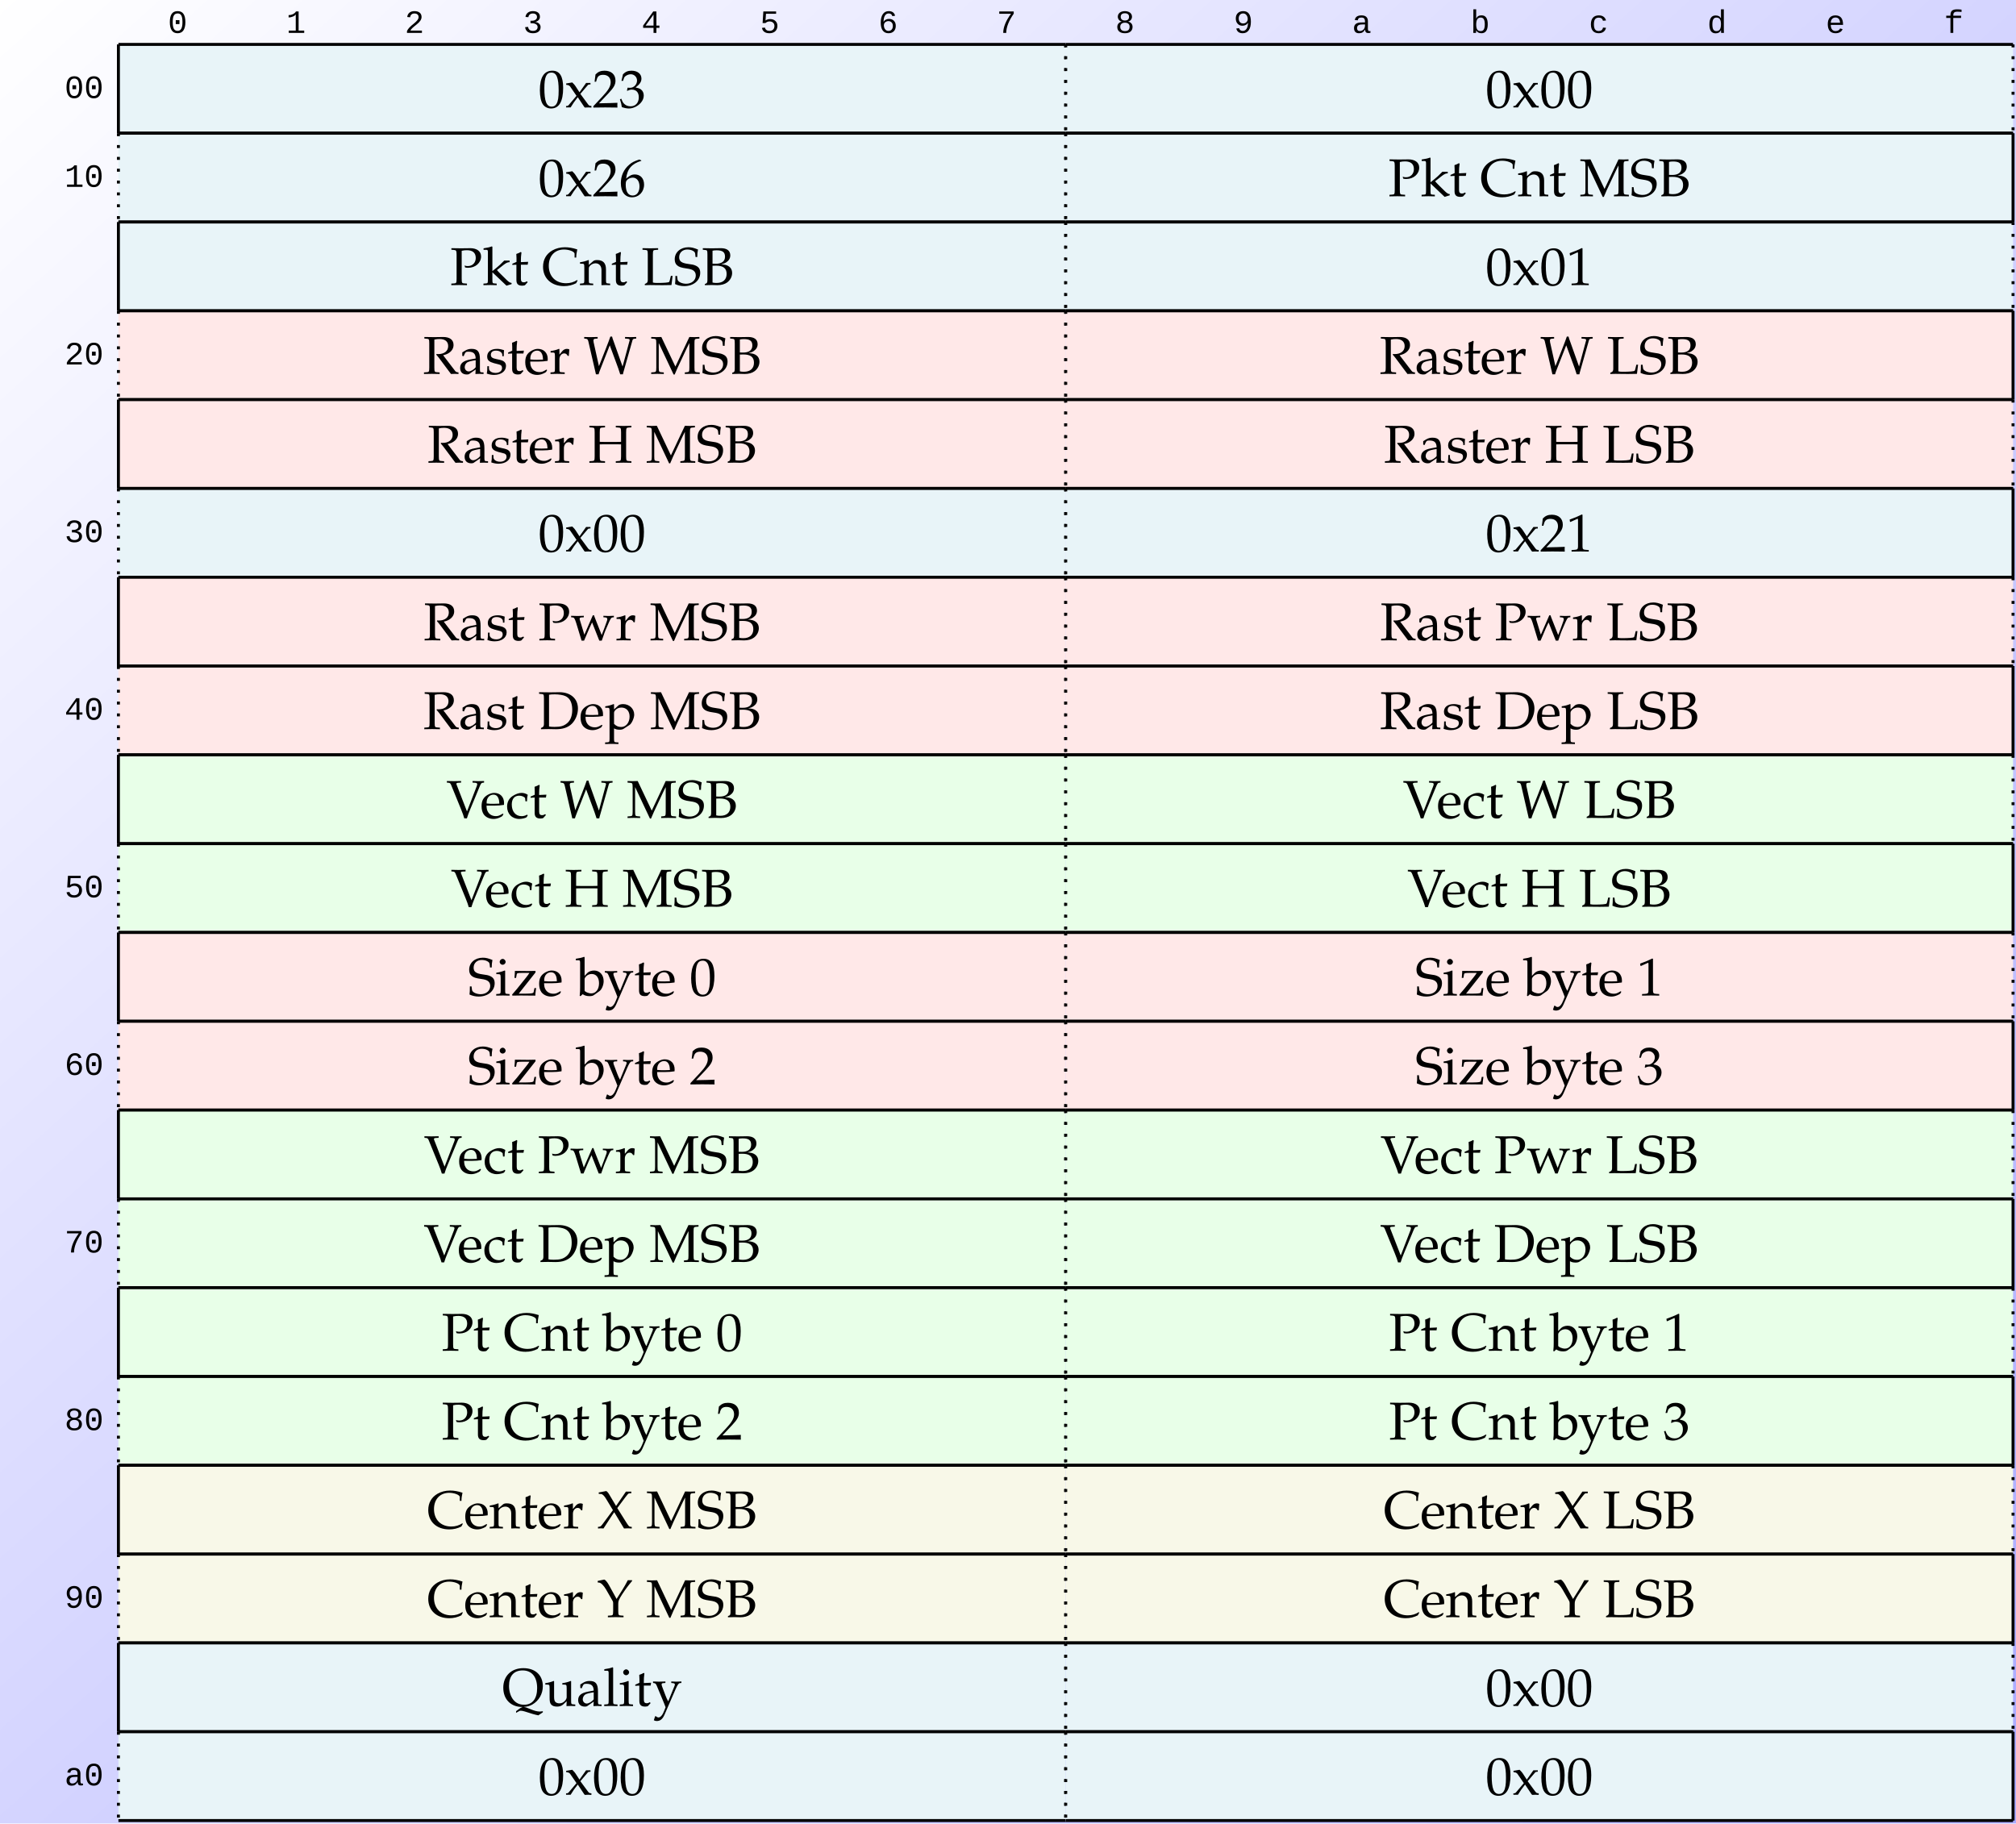
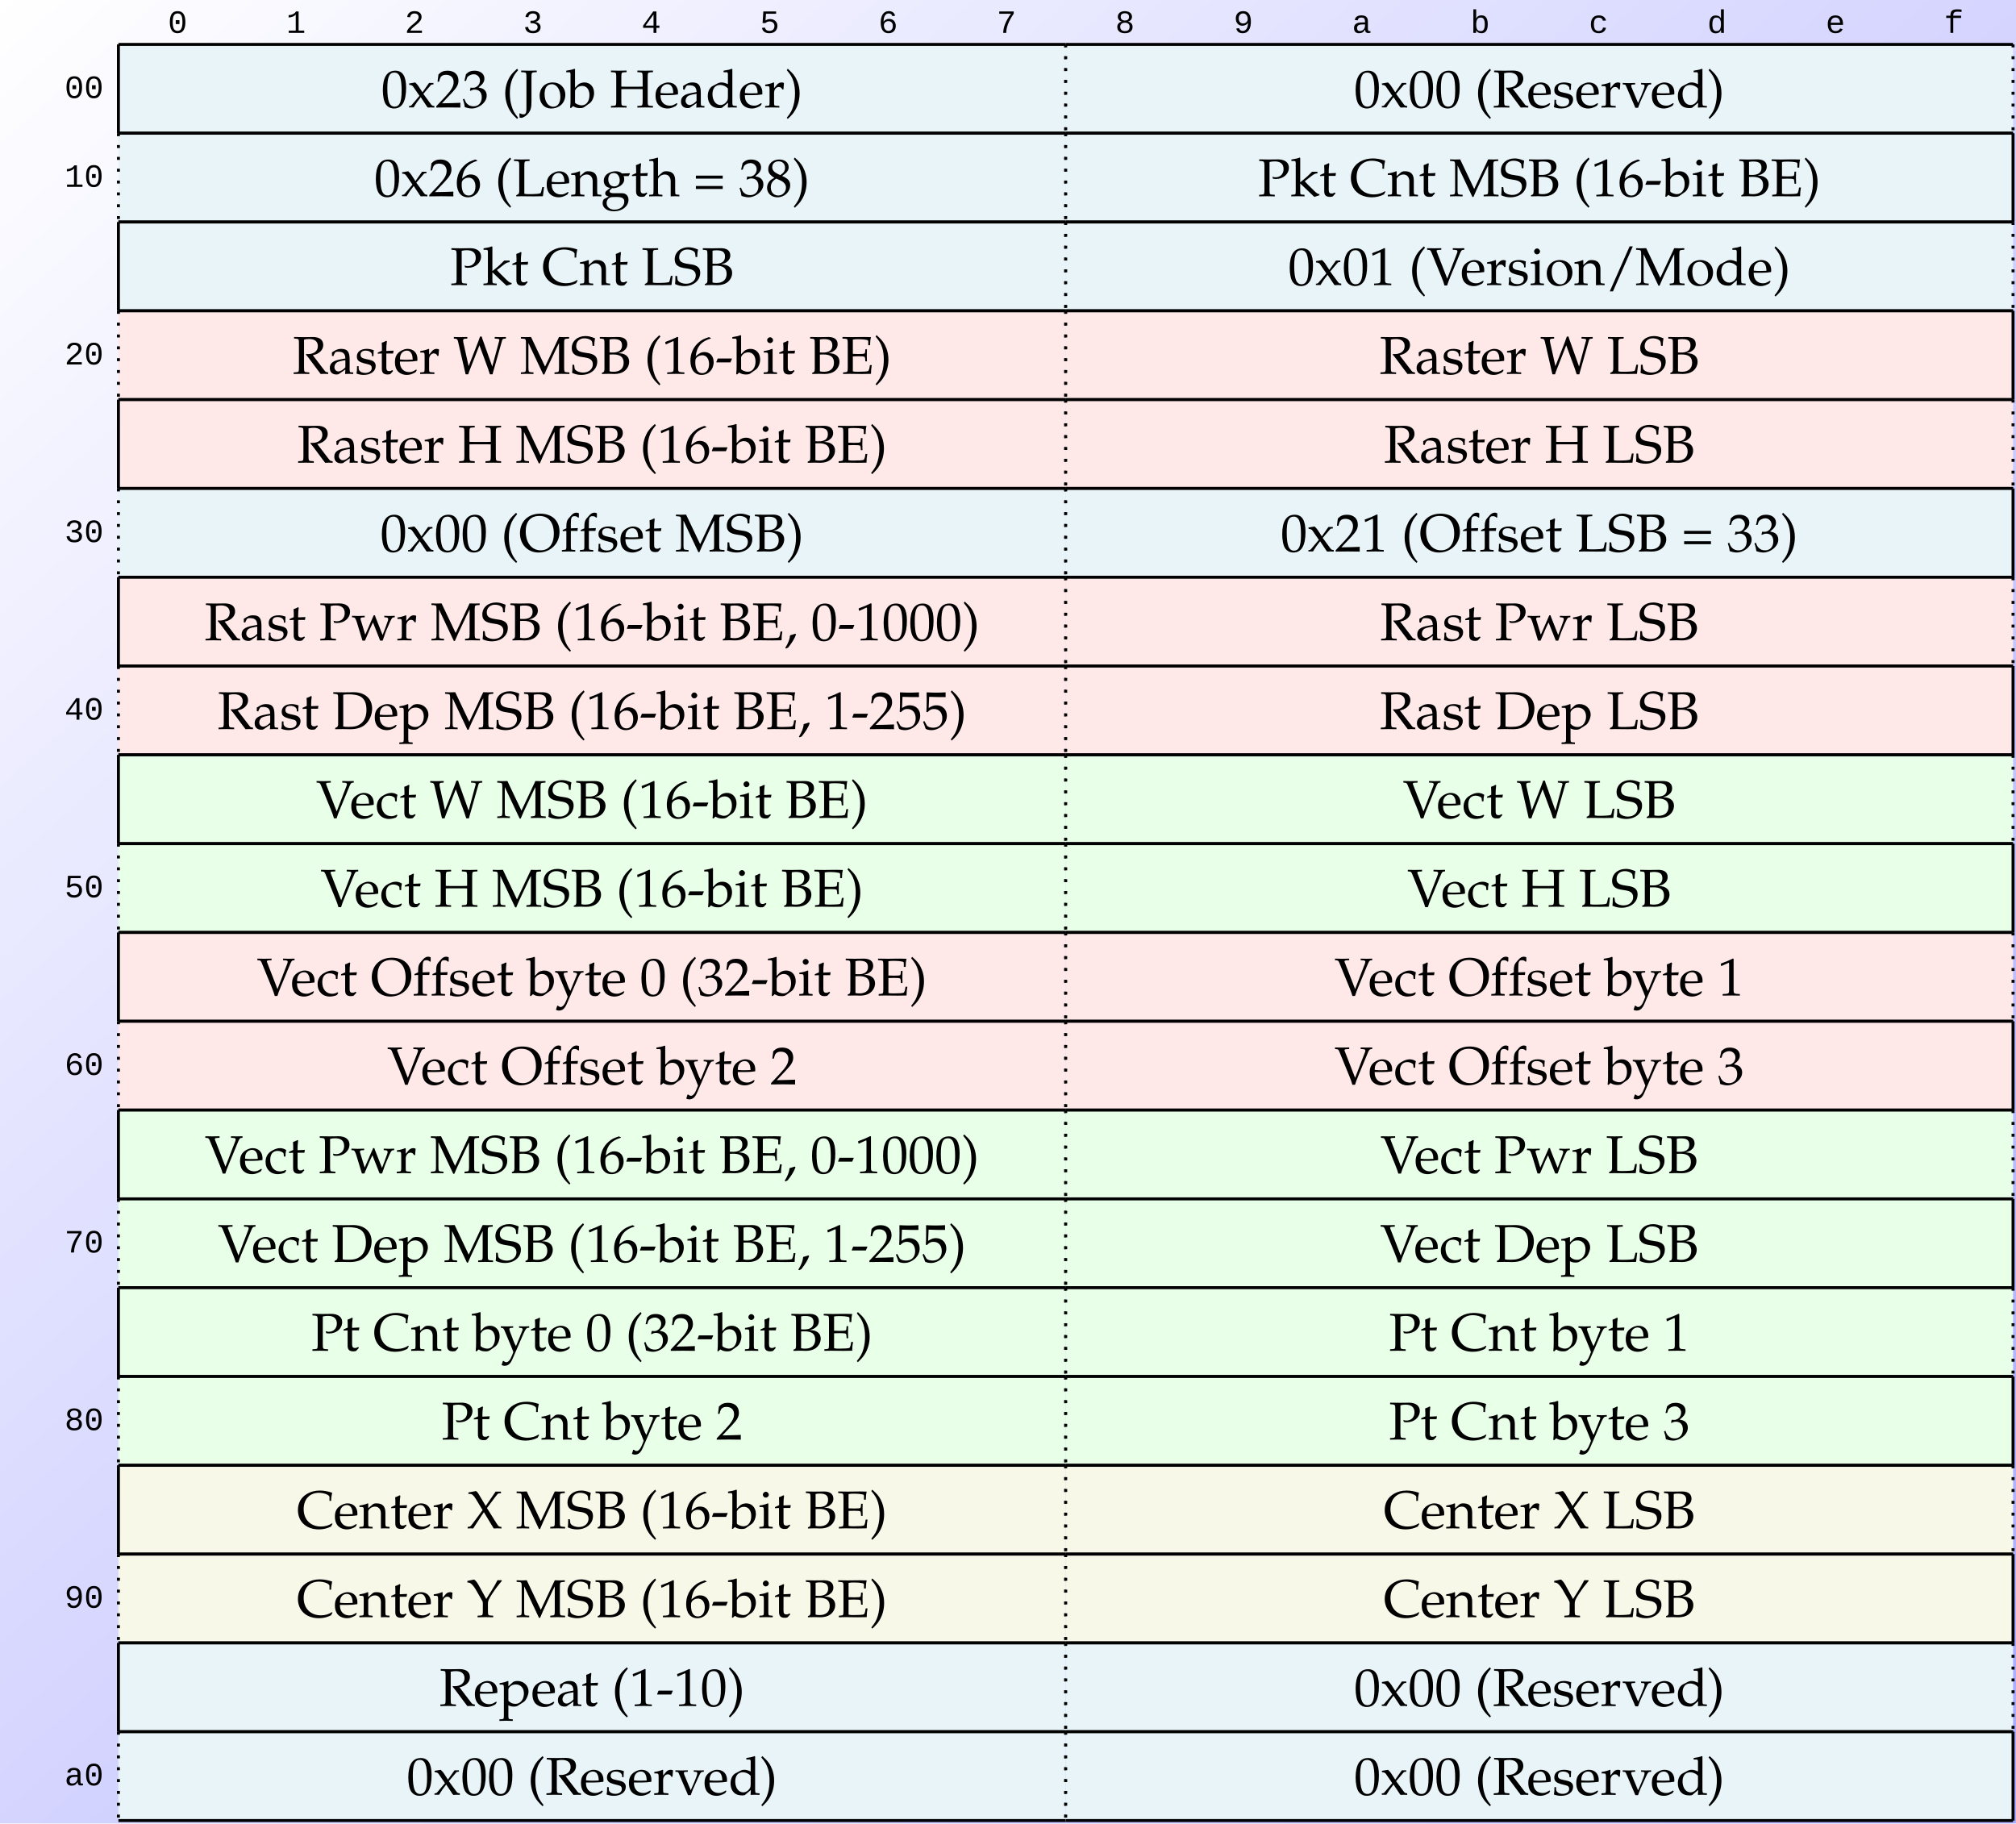
<svg xmlns="http://www.w3.org/2000/svg" version="1.0" width="681" height="616" viewBox="0 0 681 616">
  <defs>
    <linearGradient id="bg-gradient" x1="0%" y1="0%" x2="100%" y2="100%">
      <stop offset="0%" style="stop-color:#ffffff;stop-opacity:1" />
      <stop offset="100%" style="stop-color:#aaaaff;stop-opacity:1" />
    </linearGradient>
  </defs>
  <rect x="0.0" y="0.0" width="681.0" height="616.0" fill="url(#bg-gradient)" />
  <text x="60" y="8" font-family="Courier New, monospace" font-size="11" dominant-baseline="middle" text-anchor="middle">0</text>
  <text x="100" y="8" font-family="Courier New, monospace" font-size="11" dominant-baseline="middle" text-anchor="middle">1</text>
  <text x="140" y="8" font-family="Courier New, monospace" font-size="11" dominant-baseline="middle" text-anchor="middle">2</text>
  <text x="180" y="8" font-family="Courier New, monospace" font-size="11" dominant-baseline="middle" text-anchor="middle">3</text>
  <text x="220" y="8" font-family="Courier New, monospace" font-size="11" dominant-baseline="middle" text-anchor="middle">4</text>
  <text x="260" y="8" font-family="Courier New, monospace" font-size="11" dominant-baseline="middle" text-anchor="middle">5</text>
  <text x="300" y="8" font-family="Courier New, monospace" font-size="11" dominant-baseline="middle" text-anchor="middle">6</text>
  <text x="340" y="8" font-family="Courier New, monospace" font-size="11" dominant-baseline="middle" text-anchor="middle">7</text>
  <text x="380" y="8" font-family="Courier New, monospace" font-size="11" dominant-baseline="middle" text-anchor="middle">8</text>
  <text x="420" y="8" font-family="Courier New, monospace" font-size="11" dominant-baseline="middle" text-anchor="middle">9</text>
  <text x="460" y="8" font-family="Courier New, monospace" font-size="11" dominant-baseline="middle" text-anchor="middle">a</text>
  <text x="500" y="8" font-family="Courier New, monospace" font-size="11" dominant-baseline="middle" text-anchor="middle">b</text>
  <text x="540" y="8" font-family="Courier New, monospace" font-size="11" dominant-baseline="middle" text-anchor="middle">c</text>
  <text x="580" y="8" font-family="Courier New, monospace" font-size="11" dominant-baseline="middle" text-anchor="middle">d</text>
  <text x="620" y="8" font-family="Courier New, monospace" font-size="11" dominant-baseline="middle" text-anchor="middle">e</text>
  <text x="660" y="8" font-family="Courier New, monospace" font-size="11" dominant-baseline="middle" text-anchor="middle">f</text>
  <rect x="40" y="15" height="30" width="320" fill="#e8f4f8" />
  <line x1="40" y1="15" x2="360" y2="15" stroke="#000000" stroke-width="1" />
  <line x1="40" y1="45" x2="360" y2="45" stroke="#000000" stroke-width="1" />
  <line stroke-dasharray="1,3" x1="360" y1="15" x2="360" y2="45" stroke="#000000" stroke-width="1" />
  <line x1="40" y1="15" x2="40" y2="45" stroke="#000000" stroke-width="1" />
-   <text font-size="18" font-family="Palatino, Georgia, Times New Roman, serif" x="200" y="31" text-anchor="middle" dominant-baseline="middle">0x23</text>
+   <text font-size="18" font-family="Palatino, Georgia, Times New Roman, serif" x="200" y="31" text-anchor="middle" dominant-baseline="middle">0x23 (Job Header)</text>
  <rect x="360" y="15" height="30" width="320" fill="#e8f4f8" />
  <line x1="360" y1="15" x2="680" y2="15" stroke="#000000" stroke-width="1" />
  <line x1="360" y1="45" x2="680" y2="45" stroke="#000000" stroke-width="1" />
  <line stroke-dasharray="1,3" x1="680" y1="15" x2="680" y2="45" stroke="#000000" stroke-width="1" />
  <line stroke-dasharray="1,3" x1="360" y1="15" x2="360" y2="45" stroke="#000000" stroke-width="1" />
-   <text font-size="18" font-family="Palatino, Georgia, Times New Roman, serif" x="520" y="31" text-anchor="middle" dominant-baseline="middle">0x00</text>
+   <text font-size="18" font-family="Palatino, Georgia, Times New Roman, serif" x="520" y="31" text-anchor="middle" dominant-baseline="middle">0x00 (Reserved)</text>
  <text font-size="11" font-family="Courier New, monospace" font-style="normal" dominant-baseline="middle" x="35" y="30" text-anchor="end">00</text>
  <text font-size="11" font-family="Courier New, monospace" font-style="normal" dominant-baseline="middle" x="35" y="60" text-anchor="end">10</text>
  <rect x="40" y="45" height="30" width="320" fill="#e8f4f8" />
  <line x1="40" y1="45" x2="360" y2="45" stroke="#000000" stroke-width="1" />
  <line x1="40" y1="75" x2="360" y2="75" stroke="#000000" stroke-width="1" />
  <line stroke-dasharray="1,3" x1="360" y1="45" x2="360" y2="75" stroke="#000000" stroke-width="1" />
  <line stroke-dasharray="1,3" x1="40" y1="45" x2="40" y2="75" stroke="#000000" stroke-width="1" />
-   <text font-size="18" font-family="Palatino, Georgia, Times New Roman, serif" x="200" y="61" text-anchor="middle" dominant-baseline="middle">0x26</text>
+   <text font-size="18" font-family="Palatino, Georgia, Times New Roman, serif" x="200" y="61" text-anchor="middle" dominant-baseline="middle">0x26 (Length = 38)</text>
  <rect x="360" y="45" height="30" width="320" fill="#e8f4f8" />
  <line x1="360" y1="45" x2="680" y2="45" stroke="#000000" stroke-width="1" />
  <line x1="360" y1="75" x2="680" y2="75" stroke="#000000" stroke-width="1" />
  <line x1="680" y1="45" x2="680" y2="75" stroke="#000000" stroke-width="1" />
  <line stroke-dasharray="1,3" x1="360" y1="45" x2="360" y2="75" stroke="#000000" stroke-width="1" />
-   <text font-size="18" font-family="Palatino, Georgia, Times New Roman, serif" x="520" y="61" text-anchor="middle" dominant-baseline="middle">Pkt Cnt MSB</text>
+   <text font-size="18" font-family="Palatino, Georgia, Times New Roman, serif" x="520" y="61" text-anchor="middle" dominant-baseline="middle">Pkt Cnt MSB (16-bit BE)</text>
  <rect x="40" y="75" height="30" width="320" fill="#e8f4f8" />
  <line x1="40" y1="75" x2="360" y2="75" stroke="#000000" stroke-width="1" />
  <line x1="40" y1="105" x2="360" y2="105" stroke="#000000" stroke-width="1" />
  <line stroke-dasharray="1,3" x1="360" y1="75" x2="360" y2="105" stroke="#000000" stroke-width="1" />
  <line x1="40" y1="75" x2="40" y2="105" stroke="#000000" stroke-width="1" />
  <text font-size="18" font-family="Palatino, Georgia, Times New Roman, serif" x="200" y="91" text-anchor="middle" dominant-baseline="middle">Pkt Cnt LSB</text>
  <rect x="360" y="75" height="30" width="320" fill="#e8f4f8" />
  <line x1="360" y1="75" x2="680" y2="75" stroke="#000000" stroke-width="1" />
  <line x1="360" y1="105" x2="680" y2="105" stroke="#000000" stroke-width="1" />
  <line stroke-dasharray="1,3" x1="680" y1="75" x2="680" y2="105" stroke="#000000" stroke-width="1" />
  <line stroke-dasharray="1,3" x1="360" y1="75" x2="360" y2="105" stroke="#000000" stroke-width="1" />
-   <text font-size="18" font-family="Palatino, Georgia, Times New Roman, serif" x="520" y="91" text-anchor="middle" dominant-baseline="middle">0x01</text>
+   <text font-size="18" font-family="Palatino, Georgia, Times New Roman, serif" x="520" y="91" text-anchor="middle" dominant-baseline="middle">0x01 (Version/Mode)</text>
  <text font-size="11" font-family="Courier New, monospace" font-style="normal" dominant-baseline="middle" x="35" y="120" text-anchor="end">20</text>
  <rect x="40" y="105" height="30" width="320" fill="#ffe8e8" />
  <line x1="40" y1="105" x2="360" y2="105" stroke="#000000" stroke-width="1" />
  <line x1="40" y1="135" x2="360" y2="135" stroke="#000000" stroke-width="1" />
  <line stroke-dasharray="1,3" x1="360" y1="105" x2="360" y2="135" stroke="#000000" stroke-width="1" />
  <line stroke-dasharray="1,3" x1="40" y1="105" x2="40" y2="135" stroke="#000000" stroke-width="1" />
-   <text font-size="18" font-family="Palatino, Georgia, Times New Roman, serif" x="200" y="121" text-anchor="middle" dominant-baseline="middle">Raster W MSB</text>
+   <text font-size="18" font-family="Palatino, Georgia, Times New Roman, serif" x="200" y="121" text-anchor="middle" dominant-baseline="middle">Raster W MSB (16-bit BE)</text>
  <rect x="360" y="105" height="30" width="320" fill="#ffe8e8" />
  <line x1="360" y1="105" x2="680" y2="105" stroke="#000000" stroke-width="1" />
  <line x1="360" y1="135" x2="680" y2="135" stroke="#000000" stroke-width="1" />
  <line x1="680" y1="105" x2="680" y2="135" stroke="#000000" stroke-width="1" />
  <line stroke-dasharray="1,3" x1="360" y1="105" x2="360" y2="135" stroke="#000000" stroke-width="1" />
  <text font-size="18" font-family="Palatino, Georgia, Times New Roman, serif" x="520" y="121" text-anchor="middle" dominant-baseline="middle">Raster W LSB</text>
  <rect x="40" y="135" height="30" width="320" fill="#ffe8e8" />
  <line x1="40" y1="135" x2="360" y2="135" stroke="#000000" stroke-width="1" />
  <line x1="40" y1="165" x2="360" y2="165" stroke="#000000" stroke-width="1" />
  <line stroke-dasharray="1,3" x1="360" y1="135" x2="360" y2="165" stroke="#000000" stroke-width="1" />
  <line x1="40" y1="135" x2="40" y2="165" stroke="#000000" stroke-width="1" />
-   <text font-size="18" font-family="Palatino, Georgia, Times New Roman, serif" x="200" y="151" text-anchor="middle" dominant-baseline="middle">Raster H MSB</text>
+   <text font-size="18" font-family="Palatino, Georgia, Times New Roman, serif" x="200" y="151" text-anchor="middle" dominant-baseline="middle">Raster H MSB (16-bit BE)</text>
  <rect x="360" y="135" height="30" width="320" fill="#ffe8e8" />
  <line x1="360" y1="135" x2="680" y2="135" stroke="#000000" stroke-width="1" />
  <line x1="360" y1="165" x2="680" y2="165" stroke="#000000" stroke-width="1" />
  <line stroke-dasharray="1,3" x1="680" y1="135" x2="680" y2="165" stroke="#000000" stroke-width="1" />
  <line stroke-dasharray="1,3" x1="360" y1="135" x2="360" y2="165" stroke="#000000" stroke-width="1" />
  <text font-size="18" font-family="Palatino, Georgia, Times New Roman, serif" x="520" y="151" text-anchor="middle" dominant-baseline="middle">Raster H LSB</text>
  <text font-size="11" font-family="Courier New, monospace" font-style="normal" dominant-baseline="middle" x="35" y="180" text-anchor="end">30</text>
  <rect x="40" y="165" height="30" width="320" fill="#e8f4f8" />
  <line x1="40" y1="165" x2="360" y2="165" stroke="#000000" stroke-width="1" />
  <line x1="40" y1="195" x2="360" y2="195" stroke="#000000" stroke-width="1" />
  <line stroke-dasharray="1,3" x1="360" y1="165" x2="360" y2="195" stroke="#000000" stroke-width="1" />
  <line stroke-dasharray="1,3" x1="40" y1="165" x2="40" y2="195" stroke="#000000" stroke-width="1" />
-   <text font-size="18" font-family="Palatino, Georgia, Times New Roman, serif" x="200" y="181" text-anchor="middle" dominant-baseline="middle">0x00</text>
+   <text font-size="18" font-family="Palatino, Georgia, Times New Roman, serif" x="200" y="181" text-anchor="middle" dominant-baseline="middle">0x00 (Offset MSB)</text>
  <rect x="360" y="165" height="30" width="320" fill="#e8f4f8" />
  <line x1="360" y1="165" x2="680" y2="165" stroke="#000000" stroke-width="1" />
  <line x1="360" y1="195" x2="680" y2="195" stroke="#000000" stroke-width="1" />
  <line x1="680" y1="165" x2="680" y2="195" stroke="#000000" stroke-width="1" />
  <line stroke-dasharray="1,3" x1="360" y1="165" x2="360" y2="195" stroke="#000000" stroke-width="1" />
-   <text font-size="18" font-family="Palatino, Georgia, Times New Roman, serif" x="520" y="181" text-anchor="middle" dominant-baseline="middle">0x21</text>
+   <text font-size="18" font-family="Palatino, Georgia, Times New Roman, serif" x="520" y="181" text-anchor="middle" dominant-baseline="middle">0x21 (Offset LSB = 33)</text>
  <rect x="40" y="195" height="30" width="320" fill="#ffe8e8" />
  <line x1="40" y1="195" x2="360" y2="195" stroke="#000000" stroke-width="1" />
  <line x1="40" y1="225" x2="360" y2="225" stroke="#000000" stroke-width="1" />
  <line stroke-dasharray="1,3" x1="360" y1="195" x2="360" y2="225" stroke="#000000" stroke-width="1" />
  <line x1="40" y1="195" x2="40" y2="225" stroke="#000000" stroke-width="1" />
-   <text font-size="18" font-family="Palatino, Georgia, Times New Roman, serif" x="200" y="211" text-anchor="middle" dominant-baseline="middle">Rast Pwr MSB</text>
+   <text font-size="18" font-family="Palatino, Georgia, Times New Roman, serif" x="200" y="211" text-anchor="middle" dominant-baseline="middle">Rast Pwr MSB (16-bit BE, 0-1000)</text>
  <rect x="360" y="195" height="30" width="320" fill="#ffe8e8" />
  <line x1="360" y1="195" x2="680" y2="195" stroke="#000000" stroke-width="1" />
  <line x1="360" y1="225" x2="680" y2="225" stroke="#000000" stroke-width="1" />
  <line stroke-dasharray="1,3" x1="680" y1="195" x2="680" y2="225" stroke="#000000" stroke-width="1" />
  <line stroke-dasharray="1,3" x1="360" y1="195" x2="360" y2="225" stroke="#000000" stroke-width="1" />
  <text font-size="18" font-family="Palatino, Georgia, Times New Roman, serif" x="520" y="211" text-anchor="middle" dominant-baseline="middle">Rast Pwr LSB</text>
  <text font-size="11" font-family="Courier New, monospace" font-style="normal" dominant-baseline="middle" x="35" y="240" text-anchor="end">40</text>
  <rect x="40" y="225" height="30" width="320" fill="#ffe8e8" />
  <line x1="40" y1="225" x2="360" y2="225" stroke="#000000" stroke-width="1" />
  <line x1="40" y1="255" x2="360" y2="255" stroke="#000000" stroke-width="1" />
  <line stroke-dasharray="1,3" x1="360" y1="225" x2="360" y2="255" stroke="#000000" stroke-width="1" />
  <line stroke-dasharray="1,3" x1="40" y1="225" x2="40" y2="255" stroke="#000000" stroke-width="1" />
-   <text font-size="18" font-family="Palatino, Georgia, Times New Roman, serif" x="200" y="241" text-anchor="middle" dominant-baseline="middle">Rast Dep MSB</text>
+   <text font-size="18" font-family="Palatino, Georgia, Times New Roman, serif" x="200" y="241" text-anchor="middle" dominant-baseline="middle">Rast Dep MSB (16-bit BE, 1-255)</text>
  <rect x="360" y="225" height="30" width="320" fill="#ffe8e8" />
  <line x1="360" y1="225" x2="680" y2="225" stroke="#000000" stroke-width="1" />
  <line x1="360" y1="255" x2="680" y2="255" stroke="#000000" stroke-width="1" />
  <line x1="680" y1="225" x2="680" y2="255" stroke="#000000" stroke-width="1" />
  <line stroke-dasharray="1,3" x1="360" y1="225" x2="360" y2="255" stroke="#000000" stroke-width="1" />
  <text font-size="18" font-family="Palatino, Georgia, Times New Roman, serif" x="520" y="241" text-anchor="middle" dominant-baseline="middle">Rast Dep LSB</text>
  <rect x="40" y="255" height="30" width="320" fill="#e8ffe8" />
  <line x1="40" y1="255" x2="360" y2="255" stroke="#000000" stroke-width="1" />
  <line x1="40" y1="285" x2="360" y2="285" stroke="#000000" stroke-width="1" />
  <line stroke-dasharray="1,3" x1="360" y1="255" x2="360" y2="285" stroke="#000000" stroke-width="1" />
  <line x1="40" y1="255" x2="40" y2="285" stroke="#000000" stroke-width="1" />
-   <text font-size="18" font-family="Palatino, Georgia, Times New Roman, serif" x="200" y="271" text-anchor="middle" dominant-baseline="middle">Vect W MSB</text>
+   <text font-size="18" font-family="Palatino, Georgia, Times New Roman, serif" x="200" y="271" text-anchor="middle" dominant-baseline="middle">Vect W MSB (16-bit BE)</text>
  <rect x="360" y="255" height="30" width="320" fill="#e8ffe8" />
  <line x1="360" y1="255" x2="680" y2="255" stroke="#000000" stroke-width="1" />
  <line x1="360" y1="285" x2="680" y2="285" stroke="#000000" stroke-width="1" />
  <line stroke-dasharray="1,3" x1="680" y1="255" x2="680" y2="285" stroke="#000000" stroke-width="1" />
  <line stroke-dasharray="1,3" x1="360" y1="255" x2="360" y2="285" stroke="#000000" stroke-width="1" />
  <text font-size="18" font-family="Palatino, Georgia, Times New Roman, serif" x="520" y="271" text-anchor="middle" dominant-baseline="middle">Vect W LSB</text>
  <text font-size="11" font-family="Courier New, monospace" font-style="normal" dominant-baseline="middle" x="35" y="300" text-anchor="end">50</text>
  <rect x="40" y="285" height="30" width="320" fill="#e8ffe8" />
  <line x1="40" y1="285" x2="360" y2="285" stroke="#000000" stroke-width="1" />
  <line x1="40" y1="315" x2="360" y2="315" stroke="#000000" stroke-width="1" />
  <line stroke-dasharray="1,3" x1="360" y1="285" x2="360" y2="315" stroke="#000000" stroke-width="1" />
  <line stroke-dasharray="1,3" x1="40" y1="285" x2="40" y2="315" stroke="#000000" stroke-width="1" />
-   <text font-size="18" font-family="Palatino, Georgia, Times New Roman, serif" x="200" y="301" text-anchor="middle" dominant-baseline="middle">Vect H MSB</text>
+   <text font-size="18" font-family="Palatino, Georgia, Times New Roman, serif" x="200" y="301" text-anchor="middle" dominant-baseline="middle">Vect H MSB (16-bit BE)</text>
  <rect x="360" y="285" height="30" width="320" fill="#e8ffe8" />
  <line x1="360" y1="285" x2="680" y2="285" stroke="#000000" stroke-width="1" />
  <line x1="360" y1="315" x2="680" y2="315" stroke="#000000" stroke-width="1" />
  <line x1="680" y1="285" x2="680" y2="315" stroke="#000000" stroke-width="1" />
  <line stroke-dasharray="1,3" x1="360" y1="285" x2="360" y2="315" stroke="#000000" stroke-width="1" />
  <text font-size="18" font-family="Palatino, Georgia, Times New Roman, serif" x="520" y="301" text-anchor="middle" dominant-baseline="middle">Vect H LSB</text>
  <rect x="40" y="315" height="30" width="320" fill="#ffe8e8" />
  <line x1="40" y1="315" x2="360" y2="315" stroke="#000000" stroke-width="1" />
  <line x1="40" y1="345" x2="360" y2="345" stroke="#000000" stroke-width="1" />
  <line stroke-dasharray="1,3" x1="360" y1="315" x2="360" y2="345" stroke="#000000" stroke-width="1" />
  <line x1="40" y1="315" x2="40" y2="345" stroke="#000000" stroke-width="1" />
-   <text font-size="18" font-family="Palatino, Georgia, Times New Roman, serif" x="200" y="331" text-anchor="middle" dominant-baseline="middle">Size byte 0</text>
+   <text font-size="18" font-family="Palatino, Georgia, Times New Roman, serif" x="200" y="331" text-anchor="middle" dominant-baseline="middle">Vect Offset byte 0 (32-bit BE)</text>
  <rect x="360" y="315" height="30" width="320" fill="#ffe8e8" />
  <line x1="360" y1="315" x2="680" y2="315" stroke="#000000" stroke-width="1" />
  <line x1="360" y1="345" x2="680" y2="345" stroke="#000000" stroke-width="1" />
  <line stroke-dasharray="1,3" x1="680" y1="315" x2="680" y2="345" stroke="#000000" stroke-width="1" />
  <line stroke-dasharray="1,3" x1="360" y1="315" x2="360" y2="345" stroke="#000000" stroke-width="1" />
-   <text font-size="18" font-family="Palatino, Georgia, Times New Roman, serif" x="520" y="331" text-anchor="middle" dominant-baseline="middle">Size byte 1</text>
+   <text font-size="18" font-family="Palatino, Georgia, Times New Roman, serif" x="520" y="331" text-anchor="middle" dominant-baseline="middle">Vect Offset byte 1</text>
  <text font-size="11" font-family="Courier New, monospace" font-style="normal" dominant-baseline="middle" x="35" y="360" text-anchor="end">60</text>
  <rect x="40" y="345" height="30" width="320" fill="#ffe8e8" />
  <line x1="40" y1="345" x2="360" y2="345" stroke="#000000" stroke-width="1" />
  <line x1="40" y1="375" x2="360" y2="375" stroke="#000000" stroke-width="1" />
  <line stroke-dasharray="1,3" x1="360" y1="345" x2="360" y2="375" stroke="#000000" stroke-width="1" />
  <line stroke-dasharray="1,3" x1="40" y1="345" x2="40" y2="375" stroke="#000000" stroke-width="1" />
-   <text font-size="18" font-family="Palatino, Georgia, Times New Roman, serif" x="200" y="361" text-anchor="middle" dominant-baseline="middle">Size byte 2</text>
+   <text font-size="18" font-family="Palatino, Georgia, Times New Roman, serif" x="200" y="361" text-anchor="middle" dominant-baseline="middle">Vect Offset byte 2</text>
  <rect x="360" y="345" height="30" width="320" fill="#ffe8e8" />
  <line x1="360" y1="345" x2="680" y2="345" stroke="#000000" stroke-width="1" />
  <line x1="360" y1="375" x2="680" y2="375" stroke="#000000" stroke-width="1" />
  <line x1="680" y1="345" x2="680" y2="375" stroke="#000000" stroke-width="1" />
  <line stroke-dasharray="1,3" x1="360" y1="345" x2="360" y2="375" stroke="#000000" stroke-width="1" />
-   <text font-size="18" font-family="Palatino, Georgia, Times New Roman, serif" x="520" y="361" text-anchor="middle" dominant-baseline="middle">Size byte 3</text>
+   <text font-size="18" font-family="Palatino, Georgia, Times New Roman, serif" x="520" y="361" text-anchor="middle" dominant-baseline="middle">Vect Offset byte 3</text>
  <rect x="40" y="375" height="30" width="320" fill="#e8ffe8" />
  <line x1="40" y1="375" x2="360" y2="375" stroke="#000000" stroke-width="1" />
  <line x1="40" y1="405" x2="360" y2="405" stroke="#000000" stroke-width="1" />
  <line stroke-dasharray="1,3" x1="360" y1="375" x2="360" y2="405" stroke="#000000" stroke-width="1" />
  <line x1="40" y1="375" x2="40" y2="405" stroke="#000000" stroke-width="1" />
-   <text font-size="18" font-family="Palatino, Georgia, Times New Roman, serif" x="200" y="391" text-anchor="middle" dominant-baseline="middle">Vect Pwr MSB</text>
+   <text font-size="18" font-family="Palatino, Georgia, Times New Roman, serif" x="200" y="391" text-anchor="middle" dominant-baseline="middle">Vect Pwr MSB (16-bit BE, 0-1000)</text>
  <rect x="360" y="375" height="30" width="320" fill="#e8ffe8" />
  <line x1="360" y1="375" x2="680" y2="375" stroke="#000000" stroke-width="1" />
  <line x1="360" y1="405" x2="680" y2="405" stroke="#000000" stroke-width="1" />
  <line stroke-dasharray="1,3" x1="680" y1="375" x2="680" y2="405" stroke="#000000" stroke-width="1" />
  <line stroke-dasharray="1,3" x1="360" y1="375" x2="360" y2="405" stroke="#000000" stroke-width="1" />
  <text font-size="18" font-family="Palatino, Georgia, Times New Roman, serif" x="520" y="391" text-anchor="middle" dominant-baseline="middle">Vect Pwr LSB</text>
  <text font-size="11" font-family="Courier New, monospace" font-style="normal" dominant-baseline="middle" x="35" y="420" text-anchor="end">70</text>
  <rect x="40" y="405" height="30" width="320" fill="#e8ffe8" />
  <line x1="40" y1="405" x2="360" y2="405" stroke="#000000" stroke-width="1" />
  <line x1="40" y1="435" x2="360" y2="435" stroke="#000000" stroke-width="1" />
  <line stroke-dasharray="1,3" x1="360" y1="405" x2="360" y2="435" stroke="#000000" stroke-width="1" />
  <line stroke-dasharray="1,3" x1="40" y1="405" x2="40" y2="435" stroke="#000000" stroke-width="1" />
-   <text font-size="18" font-family="Palatino, Georgia, Times New Roman, serif" x="200" y="421" text-anchor="middle" dominant-baseline="middle">Vect Dep MSB</text>
+   <text font-size="18" font-family="Palatino, Georgia, Times New Roman, serif" x="200" y="421" text-anchor="middle" dominant-baseline="middle">Vect Dep MSB (16-bit BE, 1-255)</text>
  <rect x="360" y="405" height="30" width="320" fill="#e8ffe8" />
  <line x1="360" y1="405" x2="680" y2="405" stroke="#000000" stroke-width="1" />
  <line x1="360" y1="435" x2="680" y2="435" stroke="#000000" stroke-width="1" />
  <line x1="680" y1="405" x2="680" y2="435" stroke="#000000" stroke-width="1" />
  <line stroke-dasharray="1,3" x1="360" y1="405" x2="360" y2="435" stroke="#000000" stroke-width="1" />
  <text font-size="18" font-family="Palatino, Georgia, Times New Roman, serif" x="520" y="421" text-anchor="middle" dominant-baseline="middle">Vect Dep LSB</text>
  <rect x="40" y="435" height="30" width="320" fill="#e8ffe8" />
  <line x1="40" y1="435" x2="360" y2="435" stroke="#000000" stroke-width="1" />
  <line x1="40" y1="465" x2="360" y2="465" stroke="#000000" stroke-width="1" />
  <line stroke-dasharray="1,3" x1="360" y1="435" x2="360" y2="465" stroke="#000000" stroke-width="1" />
  <line x1="40" y1="435" x2="40" y2="465" stroke="#000000" stroke-width="1" />
-   <text font-size="18" font-family="Palatino, Georgia, Times New Roman, serif" x="200" y="451" text-anchor="middle" dominant-baseline="middle">Pt Cnt byte 0</text>
+   <text font-size="18" font-family="Palatino, Georgia, Times New Roman, serif" x="200" y="451" text-anchor="middle" dominant-baseline="middle">Pt Cnt byte 0 (32-bit BE)</text>
  <rect x="360" y="435" height="30" width="320" fill="#e8ffe8" />
  <line x1="360" y1="435" x2="680" y2="435" stroke="#000000" stroke-width="1" />
  <line x1="360" y1="465" x2="680" y2="465" stroke="#000000" stroke-width="1" />
  <line stroke-dasharray="1,3" x1="680" y1="435" x2="680" y2="465" stroke="#000000" stroke-width="1" />
  <line stroke-dasharray="1,3" x1="360" y1="435" x2="360" y2="465" stroke="#000000" stroke-width="1" />
  <text font-size="18" font-family="Palatino, Georgia, Times New Roman, serif" x="520" y="451" text-anchor="middle" dominant-baseline="middle">Pt Cnt byte 1</text>
  <text font-size="11" font-family="Courier New, monospace" font-style="normal" dominant-baseline="middle" x="35" y="480" text-anchor="end">80</text>
  <rect x="40" y="465" height="30" width="320" fill="#e8ffe8" />
  <line x1="40" y1="465" x2="360" y2="465" stroke="#000000" stroke-width="1" />
  <line x1="40" y1="495" x2="360" y2="495" stroke="#000000" stroke-width="1" />
  <line stroke-dasharray="1,3" x1="360" y1="465" x2="360" y2="495" stroke="#000000" stroke-width="1" />
  <line stroke-dasharray="1,3" x1="40" y1="465" x2="40" y2="495" stroke="#000000" stroke-width="1" />
  <text font-size="18" font-family="Palatino, Georgia, Times New Roman, serif" x="200" y="481" text-anchor="middle" dominant-baseline="middle">Pt Cnt byte 2</text>
  <rect x="360" y="465" height="30" width="320" fill="#e8ffe8" />
  <line x1="360" y1="465" x2="680" y2="465" stroke="#000000" stroke-width="1" />
  <line x1="360" y1="495" x2="680" y2="495" stroke="#000000" stroke-width="1" />
  <line x1="680" y1="465" x2="680" y2="495" stroke="#000000" stroke-width="1" />
  <line stroke-dasharray="1,3" x1="360" y1="465" x2="360" y2="495" stroke="#000000" stroke-width="1" />
  <text font-size="18" font-family="Palatino, Georgia, Times New Roman, serif" x="520" y="481" text-anchor="middle" dominant-baseline="middle">Pt Cnt byte 3</text>
  <rect x="40" y="495" height="30" width="320" fill="#f8f8e8" />
  <line x1="40" y1="495" x2="360" y2="495" stroke="#000000" stroke-width="1" />
  <line x1="40" y1="525" x2="360" y2="525" stroke="#000000" stroke-width="1" />
  <line stroke-dasharray="1,3" x1="360" y1="495" x2="360" y2="525" stroke="#000000" stroke-width="1" />
  <line x1="40" y1="495" x2="40" y2="525" stroke="#000000" stroke-width="1" />
-   <text font-size="18" font-family="Palatino, Georgia, Times New Roman, serif" x="200" y="511" text-anchor="middle" dominant-baseline="middle">Center X MSB</text>
+   <text font-size="18" font-family="Palatino, Georgia, Times New Roman, serif" x="200" y="511" text-anchor="middle" dominant-baseline="middle">Center X MSB (16-bit BE)</text>
  <rect x="360" y="495" height="30" width="320" fill="#f8f8e8" />
  <line x1="360" y1="495" x2="680" y2="495" stroke="#000000" stroke-width="1" />
  <line x1="360" y1="525" x2="680" y2="525" stroke="#000000" stroke-width="1" />
  <line stroke-dasharray="1,3" x1="680" y1="495" x2="680" y2="525" stroke="#000000" stroke-width="1" />
  <line stroke-dasharray="1,3" x1="360" y1="495" x2="360" y2="525" stroke="#000000" stroke-width="1" />
  <text font-size="18" font-family="Palatino, Georgia, Times New Roman, serif" x="520" y="511" text-anchor="middle" dominant-baseline="middle">Center X LSB</text>
  <text font-size="11" font-family="Courier New, monospace" font-style="normal" dominant-baseline="middle" x="35" y="540" text-anchor="end">90</text>
  <rect x="40" y="525" height="30" width="320" fill="#f8f8e8" />
  <line x1="40" y1="525" x2="360" y2="525" stroke="#000000" stroke-width="1" />
  <line x1="40" y1="555" x2="360" y2="555" stroke="#000000" stroke-width="1" />
  <line stroke-dasharray="1,3" x1="360" y1="525" x2="360" y2="555" stroke="#000000" stroke-width="1" />
  <line stroke-dasharray="1,3" x1="40" y1="525" x2="40" y2="555" stroke="#000000" stroke-width="1" />
-   <text font-size="18" font-family="Palatino, Georgia, Times New Roman, serif" x="200" y="541" text-anchor="middle" dominant-baseline="middle">Center Y MSB</text>
+   <text font-size="18" font-family="Palatino, Georgia, Times New Roman, serif" x="200" y="541" text-anchor="middle" dominant-baseline="middle">Center Y MSB (16-bit BE)</text>
  <rect x="360" y="525" height="30" width="320" fill="#f8f8e8" />
  <line x1="360" y1="525" x2="680" y2="525" stroke="#000000" stroke-width="1" />
  <line x1="360" y1="555" x2="680" y2="555" stroke="#000000" stroke-width="1" />
  <line x1="680" y1="525" x2="680" y2="555" stroke="#000000" stroke-width="1" />
  <line stroke-dasharray="1,3" x1="360" y1="525" x2="360" y2="555" stroke="#000000" stroke-width="1" />
  <text font-size="18" font-family="Palatino, Georgia, Times New Roman, serif" x="520" y="541" text-anchor="middle" dominant-baseline="middle">Center Y LSB</text>
  <rect x="40" y="555" height="30" width="320" fill="#e8f4f8" />
  <line x1="40" y1="555" x2="360" y2="555" stroke="#000000" stroke-width="1" />
  <line x1="40" y1="585" x2="360" y2="585" stroke="#000000" stroke-width="1" />
  <line stroke-dasharray="1,3" x1="360" y1="555" x2="360" y2="585" stroke="#000000" stroke-width="1" />
  <line x1="40" y1="555" x2="40" y2="585" stroke="#000000" stroke-width="1" />
-   <text font-size="18" font-family="Palatino, Georgia, Times New Roman, serif" x="200" y="571" text-anchor="middle" dominant-baseline="middle">Quality</text>
+   <text font-size="18" font-family="Palatino, Georgia, Times New Roman, serif" x="200" y="571" text-anchor="middle" dominant-baseline="middle">Repeat (1-10)</text>
  <rect x="360" y="555" height="30" width="320" fill="#e8f4f8" />
  <line x1="360" y1="555" x2="680" y2="555" stroke="#000000" stroke-width="1" />
  <line x1="360" y1="585" x2="680" y2="585" stroke="#000000" stroke-width="1" />
  <line stroke-dasharray="1,3" x1="680" y1="555" x2="680" y2="585" stroke="#000000" stroke-width="1" />
  <line stroke-dasharray="1,3" x1="360" y1="555" x2="360" y2="585" stroke="#000000" stroke-width="1" />
-   <text font-size="18" font-family="Palatino, Georgia, Times New Roman, serif" x="520" y="571" text-anchor="middle" dominant-baseline="middle">0x00</text>
+   <text font-size="18" font-family="Palatino, Georgia, Times New Roman, serif" x="520" y="571" text-anchor="middle" dominant-baseline="middle">0x00 (Reserved)</text>
  <text font-size="11" font-family="Courier New, monospace" font-style="normal" dominant-baseline="middle" x="35" y="600" text-anchor="end">a0</text>
  <rect x="40" y="585" height="30" width="320" fill="#e8f4f8" />
  <line x1="40" y1="585" x2="360" y2="585" stroke="#000000" stroke-width="1" />
  <line x1="40" y1="615" x2="360" y2="615" stroke="#000000" stroke-width="1" />
  <line stroke-dasharray="1,3" x1="360" y1="585" x2="360" y2="615" stroke="#000000" stroke-width="1" />
  <line stroke-dasharray="1,3" x1="40" y1="585" x2="40" y2="615" stroke="#000000" stroke-width="1" />
-   <text font-size="18" font-family="Palatino, Georgia, Times New Roman, serif" x="200" y="601" text-anchor="middle" dominant-baseline="middle">0x00</text>
+   <text font-size="18" font-family="Palatino, Georgia, Times New Roman, serif" x="200" y="601" text-anchor="middle" dominant-baseline="middle">0x00 (Reserved)</text>
  <rect x="360" y="585" height="30" width="320" fill="#e8f4f8" />
  <line x1="360" y1="585" x2="680" y2="585" stroke="#000000" stroke-width="1" />
  <line x1="360" y1="615" x2="680" y2="615" stroke="#000000" stroke-width="1" />
  <line x1="680" y1="585" x2="680" y2="615" stroke="#000000" stroke-width="1" />
  <line stroke-dasharray="1,3" x1="360" y1="585" x2="360" y2="615" stroke="#000000" stroke-width="1" />
-   <text font-size="18" font-family="Palatino, Georgia, Times New Roman, serif" x="520" y="601" text-anchor="middle" dominant-baseline="middle">0x00</text>
+   <text font-size="18" font-family="Palatino, Georgia, Times New Roman, serif" x="520" y="601" text-anchor="middle" dominant-baseline="middle">0x00 (Reserved)</text>
</svg>
